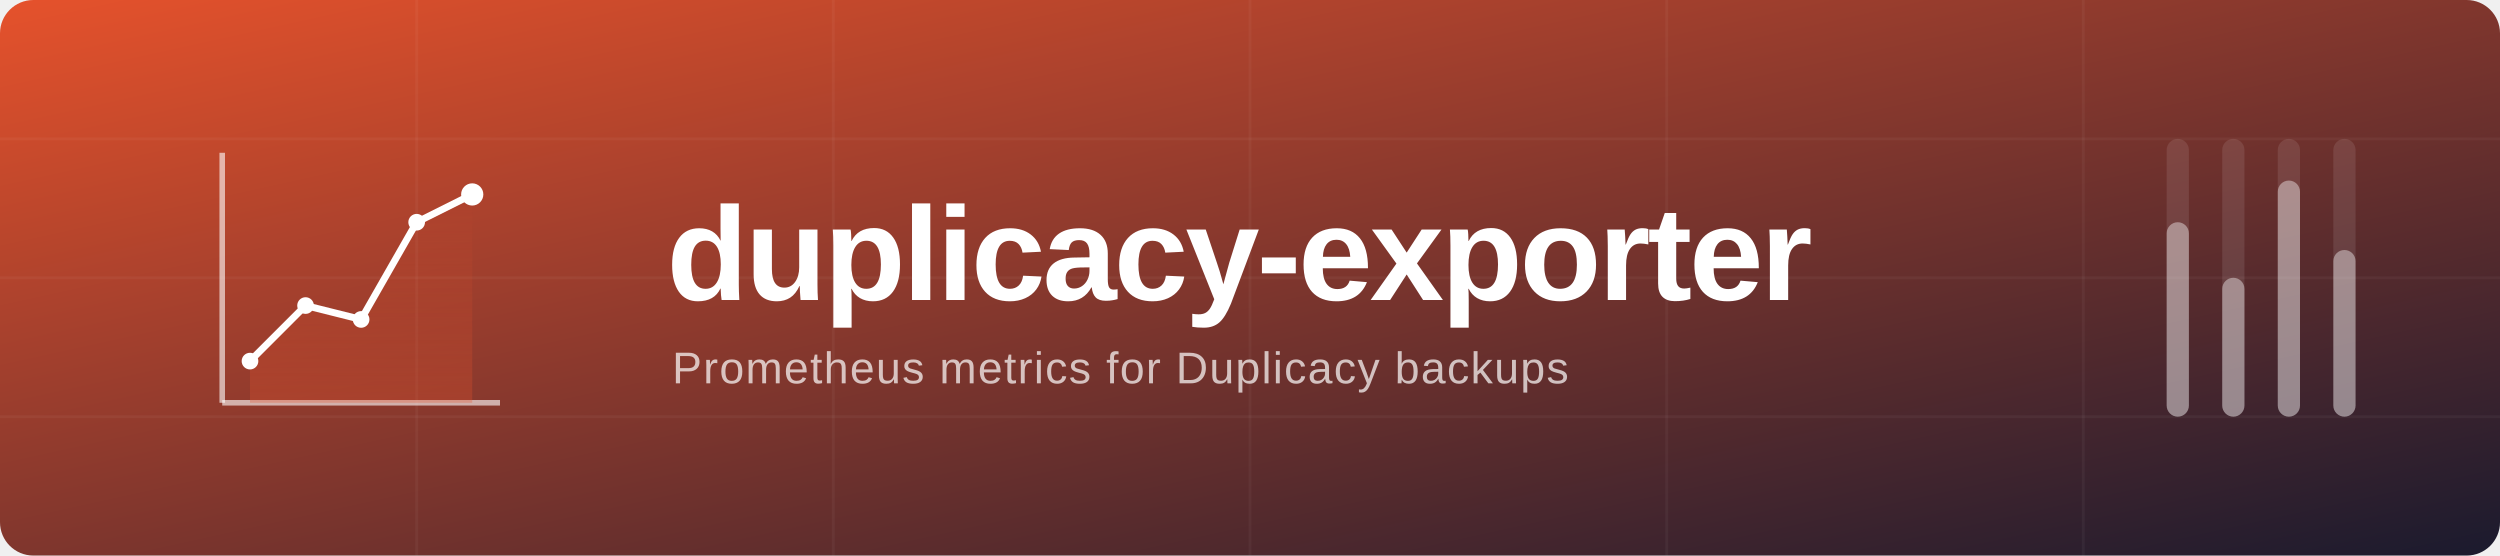
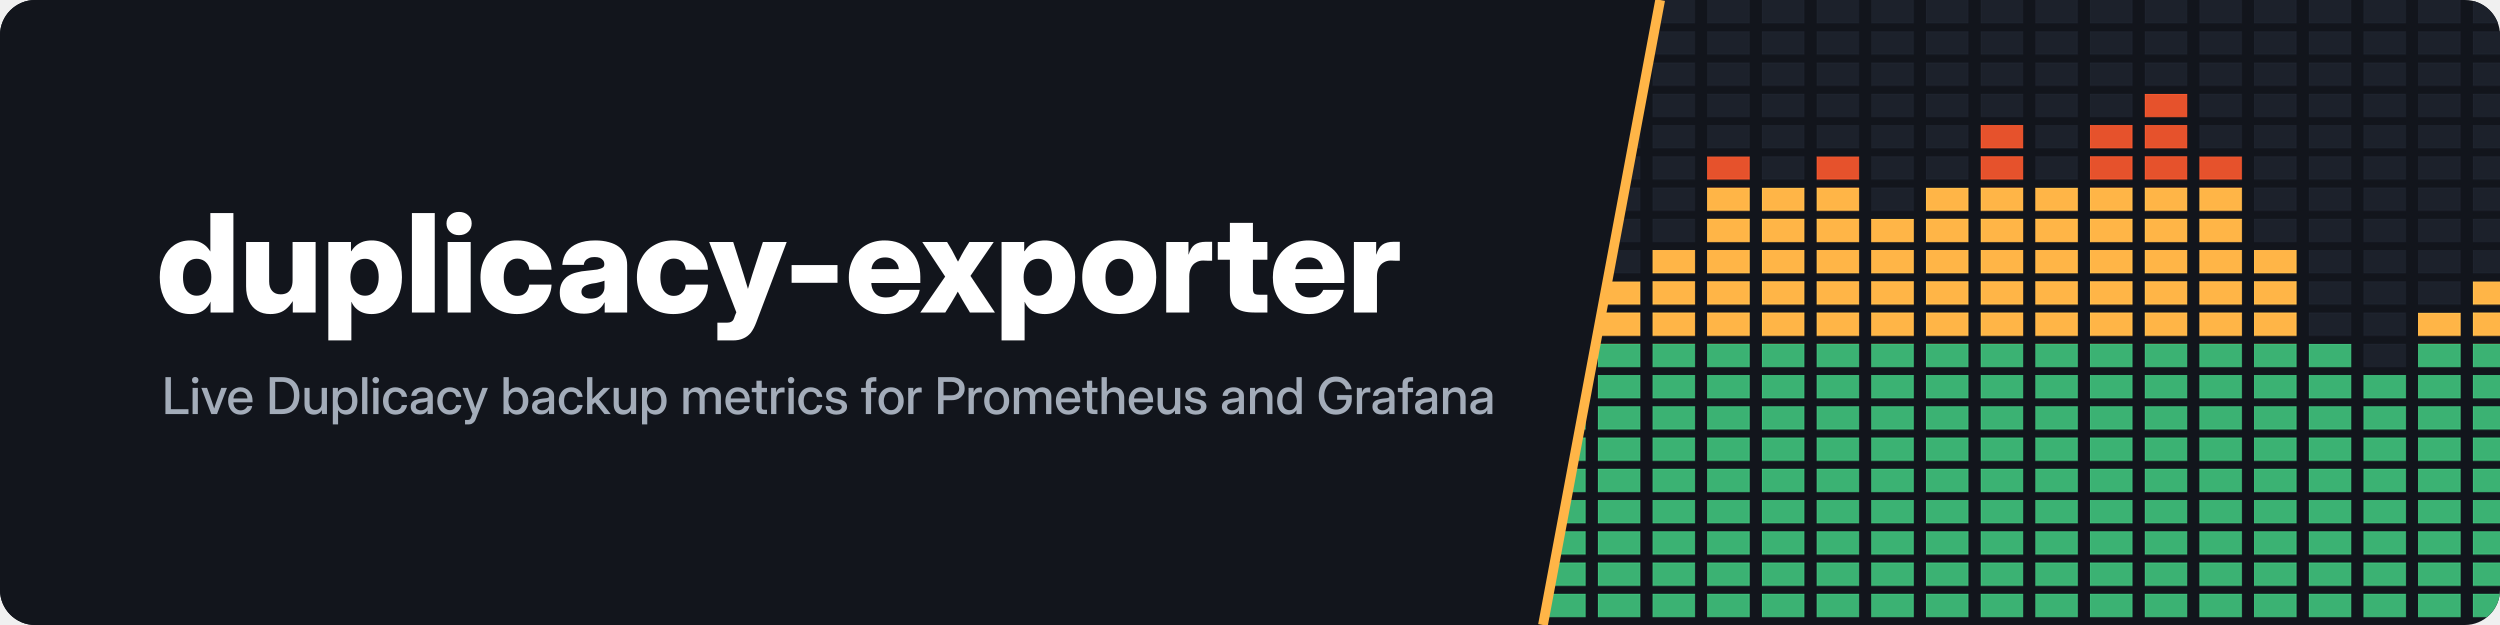
- <svg xmlns="http://www.w3.org/2000/svg" viewBox="0 0 900 200" width="900" height="200">
+ <svg xmlns="http://www.w3.org/2000/svg" viewBox="0 0 1280 320" width="1280" height="320" role="img" aria-label="duplicacy-exporter: a wall of live level meters">
  <defs>
-     <linearGradient id="bg" x1="0%" y1="0%" x2="100%" y2="100%">
-       <stop offset="0%" stop-color="#E6522C" />
-       <stop offset="100%" stop-color="#1A1A2E" />
-     </linearGradient>
-     <linearGradient id="chartGlow" x1="0%" y1="100%" x2="0%" y2="0%">
-       <stop offset="0%" stop-color="#E6522C" stop-opacity="0.3" />
-       <stop offset="100%" stop-color="#E6522C" stop-opacity="0" />
-     </linearGradient>
+     <clipPath id="k">
+       <rect width="1280" height="320" rx="18" />
+     </clipPath>
+     <pattern id="g" width="28" height="16" x="6" patternUnits="userSpaceOnUse">
+       <rect width="22" height="12" fill="#3BB273" />
+     </pattern>
+     <pattern id="a" width="28" height="16" x="6" patternUnits="userSpaceOnUse">
+       <rect width="22" height="12" fill="#FFB547" />
+     </pattern>
+     <pattern id="r" width="28" height="16" x="6" patternUnits="userSpaceOnUse">
+       <rect width="22" height="12" fill="#E6522C" />
+     </pattern>
+     <pattern id="u" width="28" height="16" x="6" patternUnits="userSpaceOnUse">
+       <rect width="22" height="12" fill="#1C212B" />
+     </pattern>
  </defs>
-   <rect width="900" height="200" rx="12" fill="url(#bg)" />
-   <g stroke="#ffffff" stroke-opacity="0.04" stroke-width="1">
-     <line x1="0" y1="50" x2="900" y2="50" />
-     <line x1="0" y1="100" x2="900" y2="100" />
-     <line x1="0" y1="150" x2="900" y2="150" />
-     <line x1="150" y1="0" x2="150" y2="200" />
-     <line x1="300" y1="0" x2="300" y2="200" />
-     <line x1="450" y1="0" x2="450" y2="200" />
-     <line x1="600" y1="0" x2="600" y2="200" />
-     <line x1="750" y1="0" x2="750" y2="200" />
-   </g>
-   <g transform="translate(80, 55)">
-     <line x1="0" y1="90" x2="100" y2="90" stroke="#ffffff" stroke-width="2" stroke-opacity="0.6" />
-     <line x1="0" y1="0" x2="0" y2="90" stroke="#ffffff" stroke-width="2" stroke-opacity="0.6" />
-     <path d="M 10,75 L 30,55 L 50,60 L 70,25 L 90,15 L 90,90 L 10,90 Z" fill="url(#chartGlow)" />
-     <polyline points="10,75 30,55 50,60 70,25 90,15" fill="none" stroke="#ffffff" stroke-width="2.5" stroke-linecap="round" stroke-linejoin="round" />
-     <circle cx="10" cy="75" r="3" fill="#ffffff" />
-     <circle cx="30" cy="55" r="3" fill="#ffffff" />
-     <circle cx="50" cy="60" r="3" fill="#ffffff" />
-     <circle cx="70" cy="25" r="3" fill="#ffffff" />
-     <circle cx="90" cy="15" r="4" fill="#ffffff" />
-   </g>
-   <text x="240" y="108" font-family="'Segoe UI', 'Helvetica Neue', Arial, sans-serif" font-size="48" font-weight="700" fill="#ffffff" letter-spacing="-1">
-     duplicacy-exporter
-   </text>
-   <text x="242" y="138" font-family="'Segoe UI', 'Helvetica Neue', Arial, sans-serif" font-size="16" fill="#ffffff" fill-opacity="0.7" letter-spacing="0.5">
-     Prometheus metrics for Duplicacy backups
-   </text>
-   <g transform="translate(780, 50)">
-     <rect x="0" y="0" width="8" height="100" rx="4" fill="#ffffff" fill-opacity="0.1" />
-     <rect x="0" y="30" width="8" height="70" rx="4" fill="#ffffff" fill-opacity="0.4" />
-     <rect x="20" y="0" width="8" height="100" rx="4" fill="#ffffff" fill-opacity="0.1" />
-     <rect x="20" y="50" width="8" height="50" rx="4" fill="#ffffff" fill-opacity="0.4" />
-     <rect x="40" y="0" width="8" height="100" rx="4" fill="#ffffff" fill-opacity="0.1" />
-     <rect x="40" y="15" width="8" height="85" rx="4" fill="#ffffff" fill-opacity="0.4" />
-     <rect x="60" y="0" width="8" height="100" rx="4" fill="#ffffff" fill-opacity="0.1" />
-     <rect x="60" y="40" width="8" height="60" rx="4" fill="#ffffff" fill-opacity="0.4" />
+   <g clip-path="url(#k)">
+     <rect width="1280" height="320" fill="#12151C" />
+     <rect x="762" y="208" width="22" height="112" fill="url(#g)" />
+     <rect x="762" y="0" width="22" height="208" fill="url(#u)" />
+     <rect x="790" y="192" width="22" height="128" fill="url(#g)" />
+     <rect x="790" y="0" width="22" height="192" fill="url(#u)" />
+     <rect x="818" y="176" width="22" height="144" fill="url(#g)" />
+     <rect x="818" y="144" width="22" height="32" fill="url(#a)" />
+     <rect x="818" y="0" width="22" height="144" fill="url(#u)" />
+     <rect x="846" y="176" width="22" height="144" fill="url(#g)" />
+     <rect x="846" y="128" width="22" height="48" fill="url(#a)" />
+     <rect x="846" y="0" width="22" height="128" fill="url(#u)" />
+     <rect x="874" y="176" width="22" height="144" fill="url(#g)" />
+     <rect x="874" y="96" width="22" height="80" fill="url(#a)" />
+     <rect x="874" y="80" width="22" height="16" fill="url(#r)" />
+     <rect x="874" y="0" width="22" height="80" fill="url(#u)" />
+     <rect x="902" y="176" width="22" height="144" fill="url(#g)" />
+     <rect x="902" y="96" width="22" height="80" fill="url(#a)" />
+     <rect x="902" y="0" width="22" height="96" fill="url(#u)" />
+     <rect x="930" y="176" width="22" height="144" fill="url(#g)" />
+     <rect x="930" y="96" width="22" height="80" fill="url(#a)" />
+     <rect x="930" y="80" width="22" height="16" fill="url(#r)" />
+     <rect x="930" y="0" width="22" height="80" fill="url(#u)" />
+     <rect x="958" y="176" width="22" height="144" fill="url(#g)" />
+     <rect x="958" y="112" width="22" height="64" fill="url(#a)" />
+     <rect x="958" y="0" width="22" height="112" fill="url(#u)" />
+     <rect x="986" y="176" width="22" height="144" fill="url(#g)" />
+     <rect x="986" y="96" width="22" height="80" fill="url(#a)" />
+     <rect x="986" y="0" width="22" height="96" fill="url(#u)" />
+     <rect x="1014" y="176" width="22" height="144" fill="url(#g)" />
+     <rect x="1014" y="96" width="22" height="80" fill="url(#a)" />
+     <rect x="1014" y="64" width="22" height="32" fill="url(#r)" />
+     <rect x="1014" y="0" width="22" height="64" fill="url(#u)" />
+     <rect x="1042" y="176" width="22" height="144" fill="url(#g)" />
+     <rect x="1042" y="96" width="22" height="80" fill="url(#a)" />
+     <rect x="1042" y="0" width="22" height="96" fill="url(#u)" />
+     <rect x="1070" y="176" width="22" height="144" fill="url(#g)" />
+     <rect x="1070" y="96" width="22" height="80" fill="url(#a)" />
+     <rect x="1070" y="64" width="22" height="32" fill="url(#r)" />
+     <rect x="1070" y="0" width="22" height="64" fill="url(#u)" />
+     <rect x="1098" y="176" width="22" height="144" fill="url(#g)" />
+     <rect x="1098" y="96" width="22" height="80" fill="url(#a)" />
+     <rect x="1098" y="48" width="22" height="48" fill="url(#r)" />
+     <rect x="1098" y="0" width="22" height="48" fill="url(#u)" />
+     <rect x="1126" y="176" width="22" height="144" fill="url(#g)" />
+     <rect x="1126" y="96" width="22" height="80" fill="url(#a)" />
+     <rect x="1126" y="80" width="22" height="16" fill="url(#r)" />
+     <rect x="1126" y="0" width="22" height="80" fill="url(#u)" />
+     <rect x="1154" y="176" width="22" height="144" fill="url(#g)" />
+     <rect x="1154" y="128" width="22" height="48" fill="url(#a)" />
+     <rect x="1154" y="0" width="22" height="128" fill="url(#u)" />
+     <rect x="1182" y="176" width="22" height="144" fill="url(#g)" />
+     <rect x="1182" y="0" width="22" height="176" fill="url(#u)" />
+     <rect x="1210" y="192" width="22" height="128" fill="url(#g)" />
+     <rect x="1210" y="0" width="22" height="192" fill="url(#u)" />
+     <rect x="1238" y="176" width="22" height="144" fill="url(#g)" />
+     <rect x="1238" y="160" width="22" height="16" fill="url(#a)" />
+     <rect x="1238" y="0" width="22" height="160" fill="url(#u)" />
+     <rect x="1266" y="176" width="22" height="144" fill="url(#g)" />
+     <rect x="1266" y="144" width="22" height="32" fill="url(#a)" />
+     <rect x="1266" y="0" width="22" height="144" fill="url(#u)" />
+     <rect x="1294" y="192" width="22" height="128" fill="url(#g)" />
+     <rect x="1294" y="0" width="22" height="192" fill="url(#u)" />
+     <rect x="1322" y="224" width="22" height="96" fill="url(#g)" />
+     <rect x="1322" y="0" width="22" height="224" fill="url(#u)" />
+     <rect x="1350" y="256" width="22" height="64" fill="url(#g)" />
+     <rect x="1350" y="0" width="22" height="256" fill="url(#u)" />
+     <rect x="1378" y="272" width="22" height="48" fill="url(#g)" />
+     <rect x="1378" y="0" width="22" height="272" fill="url(#u)" />
+     <rect x="1406" y="224" width="22" height="96" fill="url(#g)" />
+     <rect x="1406" y="0" width="22" height="224" fill="url(#u)" />
+     <rect x="1434" y="272" width="22" height="48" fill="url(#g)" />
+     <rect x="1434" y="0" width="22" height="272" fill="url(#u)" />
+     <rect x="1462" y="256" width="22" height="64" fill="url(#g)" />
+     <rect x="1462" y="0" width="22" height="256" fill="url(#u)" />
+     <rect x="1490" y="208" width="22" height="112" fill="url(#g)" />
+     <rect x="1490" y="0" width="22" height="208" fill="url(#u)" />
+     <rect x="1518" y="192" width="22" height="128" fill="url(#g)" />
+     <rect x="1518" y="0" width="22" height="192" fill="url(#u)" />
+     <rect x="1546" y="176" width="22" height="144" fill="url(#g)" />
+     <rect x="1546" y="160" width="22" height="16" fill="url(#a)" />
+     <rect x="1546" y="0" width="22" height="160" fill="url(#u)" />
+     <rect x="1574" y="176" width="22" height="144" fill="url(#g)" />
+     <rect x="1574" y="144" width="22" height="32" fill="url(#a)" />
+     <rect x="1574" y="0" width="22" height="144" fill="url(#u)" />
+     <rect x="1602" y="192" width="22" height="128" fill="url(#g)" />
+     <rect x="1602" y="0" width="22" height="192" fill="url(#u)" />
+     <rect x="1630" y="208" width="22" height="112" fill="url(#g)" />
+     <rect x="1630" y="0" width="22" height="208" fill="url(#u)" />
+     <rect x="1658" y="176" width="22" height="144" fill="url(#g)" />
+     <rect x="1658" y="0" width="22" height="176" fill="url(#u)" />
+     <path d="M0 0H850L790 320H0z" fill="#12151C" />
+     <path d="M850 0L790 320" stroke="#FFB547" stroke-width="5" />
+     <path fill="#FFFFFF" d="m97.4 160.8q-4.7 0-8.2-2.4-3.6-2.3-5.5-6.6-1.9-4.2-1.9-9.9 0-5.6 2-9.8 1.9-4.2 5.4-6.6 3.5-2.4 8.1-2.4 2.4 0 4.3.6 1.9.7 3.4 1.9 1.5 1.2 2.7 3.2v-19.7h11.8v50.9h-11.7v-5.6q-.9 2.1-2.5 3.6-1.5 1.4-3.5 2.1-2 .7-4.4.7zm3.3-9.4q2.2 0 3.9-1.2 1.7-1.2 2.6-3.3 1-2.1 1-5 0-2.9-1-5-.9-2.1-2.6-3.3-1.7-1.1-3.9-1.1-2.1 0-3.7 1.1-1.6 1.1-2.5 3.2-.8 2.1-.8 5.1 0 3 .8 5.1.9 2.1 2.5 3.2 1.6 1.2 3.7 1.2zm37.7 9.4q-3.8 0-6.6-1.7-2.8-1.7-4.3-4.9-1.5-3.2-1.5-7.6v-22.7h11.8v20.2q0 3.2 1.6 4.9 1.5 1.7 4.3 1.7 1.8 0 3.2-.7 1.4-.8 2.1-2.4.8-1.6.8-4.1v-19.6h11.8v36.1h-11.7v-9.7h1.8q-1.7 4.8-4.9 7.6-3.1 2.9-8.4 2.9zm29.7 13.5v-50.4h11.6v4.7h.2q1.1-1.8 2.6-3 1.5-1.2 3.5-1.9 2-.6 4.3-.6 4.6 0 8.1 2.4 3.5 2.4 5.4 6.6 2 4.2 2 9.8 0 5.7-1.9 9.9-2 4.3-5.5 6.6-3.5 2.4-8.2 2.4-2.4 0-4.3-.7-2-.7-3.5-2.1-1.5-1.3-2.4-3.4h-.1v19.7zm18.8-22.9q2.2 0 3.7-1.2 1.6-1.1 2.4-3.2.9-2.1.9-5.1 0-3-.9-5.1-.8-2.1-2.4-3.2-1.5-1.1-3.7-1.1-2.2 0-3.9 1.1-1.7 1.2-2.6 3.3-1 2.1-1 5 0 2.9 1 5 .9 2.1 2.6 3.3 1.7 1.2 3.9 1.2zm35.7-42.3v50.9h-11.7v-50.9zm6.6 50.9v-36.1h11.8v36.1zm5.8-39.6q-2.8 0-4.6-1.7-1.8-1.7-1.8-4.3 0-2.6 1.8-4.2 1.8-1.7 4.6-1.7 2.9 0 4.7 1.7 1.8 1.6 1.8 4.2 0 2.6-1.8 4.3-1.8 1.7-4.7 1.7zm29.7 40.4q-5.6 0-9.8-2.4-4.2-2.3-6.5-6.6-2.4-4.2-2.4-9.8 0-5.7 2.4-9.9 2.3-4.3 6.5-6.6 4.2-2.4 9.8-2.4 3.7 0 6.9 1.1 3.2 1.1 5.5 3.1 2.3 2 3.7 4.7 1.4 2.8 1.6 6.1h-11.4q-.1-1.3-.6-2.3-.5-1.1-1.3-1.8-.8-.8-1.8-1.2-1.1-.4-2.4-.4-2.2 0-3.7 1.2-1.6 1.1-2.4 3.3-.9 2.1-.9 5.1 0 2.9.9 5 .8 2.2 2.4 3.3 1.5 1.2 3.7 1.2 1.3 0 2.4-.4 1-.4 1.8-1.2.8-.7 1.2-1.8.5-1.1.7-2.4h11.4q-.1 3.3-1.5 6.1-1.3 2.7-3.6 4.8-2.4 2-5.6 3.1-3.2 1.1-7 1.1zm34.3-.2q-3.7 0-6.5-1.2-2.7-1.1-4.3-3.5-1.6-2.4-1.6-6 0-3 1.1-5.1 1.1-2.1 3-3.4 1.9-1.3 4.5-1.9 2.5-.7 5.4-.9 3.2-.3 5.2-.6 1.9-.4 2.8-1 .8-.5.8-1.6v-.2q0-1.1-.6-1.9-.6-.8-1.7-1.3-1.2-.4-2.7-.4-1.7 0-2.8.5-1.2.5-1.9 1.4-.7.9-.8 2.1h-11q.3-3.9 2.3-6.7 2-2.8 5.7-4.3 3.7-1.5 8.9-1.5 3.9 0 7 .9 3 .8 5.1 2.4 2.1 1.6 3.1 4 1.1 2.3 1.1 5.3v24.3h-11.5v-5.1h-.2q-1 2-2.5 3.2-1.5 1.3-3.4 1.9-2 .6-4.5.6zm3.5-7.7q2 0 3.6-.7 1.6-.8 2.5-2.1.9-1.3.9-3.1v-3.3q-.5.2-1.1.4-.7.2-1.5.4-.8.2-1.7.4-1 .1-2.1.3-1.5.3-2.8.8-1.2.5-1.9 1.3-.7.9-.7 2.1 0 1.1.6 1.9.7.8 1.7 1.2 1.1.4 2.5.4zm42.3 7.9q-5.6 0-9.8-2.4-4.2-2.3-6.5-6.6-2.4-4.2-2.4-9.8 0-5.7 2.4-9.9 2.3-4.3 6.5-6.6 4.2-2.4 9.8-2.4 3.7 0 6.9 1.1 3.2 1.1 5.5 3.1 2.4 2 3.7 4.7 1.4 2.8 1.6 6.1h-11.4q-.1-1.3-.6-2.3-.4-1.1-1.2-1.8-.9-.8-1.9-1.2-1.1-.4-2.4-.4-2.2 0-3.7 1.2-1.6 1.1-2.4 3.3-.8 2.1-.8 5.1 0 2.9.8 5 .8 2.2 2.4 3.3 1.5 1.2 3.7 1.2 1.3 0 2.4-.4 1-.4 1.8-1.2.8-.7 1.3-1.8.4-1.1.6-2.4h11.4q-.1 3.3-1.4 6.1-1.4 2.7-3.7 4.8-2.4 2-5.6 3.1-3.2 1.1-7 1.1zm22.5 13.5v-9.1h5q1.3 0 2-.4.7-.3 1.2-1.1.4-.8.8-2.1l.7-1.7-13.9-36h12.3l5.3 16.6q1.1 3.4 2.1 6.9.9 3.4 1.8 6.9h-3.3q.9-3.5 1.8-6.9 1-3.5 2.1-6.9l5.4-16.6h12.2l-15.6 41.2q-1.2 3.2-2.8 5.3-1.7 2-3.9 2.9-2.2 1-5.3 1-1.9 0-3.9 0-2 0-4 0zm61.5-38.6v9.1h-23.5v-9.1zm24.4 25.1q-5.5 0-9.7-2.4-4.2-2.4-6.5-6.7-2.4-4.2-2.4-9.7 0-5.5 2.4-9.8 2.3-4.3 6.4-6.7 4.2-2.4 9.5-2.4 4.1 0 7.4 1.3 3.4 1.4 5.8 3.9 2.5 2.5 3.8 5.9 1.3 3.4 1.3 7.5v3.2h-32.8v-7.1h27.3l-5.4 1.5q0-2.4-.8-4-.9-1.7-2.5-2.6-1.6-.9-3.8-.9-2.2 0-3.8.9-1.6.9-2.5 2.6-.8 1.6-.8 4v5.1q0 2.4.9 4.2.9 1.8 2.6 2.8 1.7.9 4 .9 1.8 0 3.1-.4 1.4-.5 2.3-1.4.9-.9 1.4-2.1h10.5q-.6 3.7-3.1 6.5-2.5 2.7-6.3 4.3-3.7 1.6-8.3 1.6zm18-.8l14.4-20.8-.3 4.5-13.1-19.8h12.7l2.5 4.2q1.3 2.4 2.4 4.6 1.2 2.1 2.4 4.3h-3.4q1.2-2.2 2.4-4.3 1.1-2.2 2.5-4.6l2.6-4.2h12.5l-13.6 19.8.3-4.5 13.9 20.8h-12.8l-2.7-4.5q-1.4-2.3-2.5-4.4-1.2-2.1-2.4-4.2h2.8q-1.3 2.1-2.4 4.2-1.2 2.1-2.6 4.4l-2.8 4.5zm41.6 14.3v-50.4h11.6v4.7h.2q1.1-1.8 2.6-3 1.5-1.2 3.5-1.9 2-.6 4.3-.6 4.6 0 8.1 2.4 3.5 2.4 5.4 6.6 2 4.2 2 9.8 0 5.7-1.9 9.9-2 4.3-5.5 6.6-3.5 2.4-8.2 2.4-2.4 0-4.3-.7-2-.7-3.5-2.1-1.5-1.3-2.4-3.4h-.1v19.7zm18.8-22.9q2.2 0 3.7-1.2 1.6-1.1 2.5-3.2.8-2.1.8-5.1 0-3-.8-5.1-.9-2.1-2.5-3.2-1.5-1.1-3.7-1.1-2.2 0-3.9 1.1-1.7 1.2-2.6 3.3-1 2.1-1 5 0 2.9 1 5 .9 2.1 2.6 3.3 1.7 1.2 3.9 1.2zm41.5 9.4q-5.7 0-10-2.3-4.2-2.3-6.6-6.6-2.4-4.2-2.4-9.9 0-5.8 2.4-10 2.4-4.2 6.6-6.6 4.3-2.3 10-2.3 5.7 0 9.9 2.3 4.3 2.4 6.7 6.6 2.3 4.2 2.3 10 0 5.7-2.3 9.9-2.4 4.3-6.7 6.6-4.2 2.3-9.9 2.3zm0-9.3q2 0 3.6-1.2 1.6-1.1 2.5-3.2 1-2.1 1-5.1 0-3.1-1-5.2-.9-2.1-2.5-3.2-1.6-1.1-3.6-1.1-2.1 0-3.7 1.1-1.6 1.1-2.5 3.2-.9 2.1-.9 5.2 0 3 .9 5.1.9 2.1 2.5 3.2 1.6 1.2 3.7 1.2zm24 8.5v-36.1h11.4v6.4h.1q1-3.5 3.1-5 2.1-1.5 5.7-1.5 1 0 1.7 0 .8 0 1.5 0v9.7q-.6 0-2 0-1.3-.1-2.6-.1-2.1 0-3.7 1-1.6.9-2.5 2.7-.9 1.8-.9 4.4v18.5zm51.8-36.1v9.1h-25.4v-9.1zm-19.2-9.8h11.8v33.8q0 1.7.7 2.4.6.6 2.6.6.9 0 2.2 0 1.3 0 1.9 0v9.1q-.9 0-2.8 0-1.9 0-3.9 0-6.5 0-9.5-2.4-3-2.5-3-7.8zm40.6 46.7q-5.6 0-9.7-2.4-4.2-2.4-6.6-6.7-2.3-4.2-2.3-9.7 0-5.5 2.3-9.8 2.4-4.3 6.5-6.7 4.1-2.4 9.5-2.4 4 0 7.4 1.3 3.3 1.4 5.8 3.9 2.4 2.5 3.8 5.9 1.3 3.4 1.3 7.5v3.2h-32.8v-7.1h27.3l-5.4 1.5q0-2.4-.9-4-.8-1.7-2.4-2.6-1.6-.9-3.8-.9-2.2 0-3.8.9-1.6.9-2.5 2.6-.9 1.6-.9 4v5.1q0 2.4.9 4.2 1 1.8 2.6 2.8 1.7.9 4.1.9 1.7 0 3.1-.4 1.4-.5 2.3-1.4.9-.9 1.4-2.1h10.5q-.6 3.7-3.1 6.5-2.5 2.7-6.3 4.3-3.8 1.6-8.3 1.6zm22.9-.8v-36.1h11.4v6.4h.1q1-3.5 3.1-5 2.1-1.5 5.7-1.5 1 0 1.7 0 .8 0 1.5 0v9.7q-.6 0-2 0-1.3-.1-2.6-.1-2.1 0-3.7 1-1.6.9-2.5 2.7-.9 1.8-.9 4.4v18.5z" />
+     <path fill="#A3ACB9" d="m84.7 212v-18.9h2.8v16.4h9v2.5zm13.9 0v-13.4h2.7v13.4zm1.3-15.7q-.7 0-1.2-.5-.4-.5-.4-1.2 0-.7.4-1.1.5-.5 1.2-.5.8 0 1.3.5.4.4.4 1.1 0 .7-.4 1.2-.5.5-1.3.5zm8.3 15.7l-5.1-13.4h2.9l2.6 7.3q.4 1.1.7 2.1.4 1.1.7 2.1h-.6q.3-1 .6-2.1.4-1 .7-2.1l2.6-7.3h2.9l-5.1 13.4zm15 .3q-2 0-3.4-.9-1.4-.9-2.2-2.5-.8-1.6-.8-3.6 0-2 .8-3.6.8-1.6 2.2-2.5 1.5-.9 3.3-.9 1.4 0 2.5.5 1.2.5 2 1.4.8 1 1.3 2.3.4 1.2.4 2.8v.7h-11.3v-2h9.9l-1.2.6q0-1.2-.4-2.2-.4-.9-1.3-1.4-.8-.5-1.9-.5-1.1 0-1.9.5-.8.5-1.3 1.4-.4 1-.4 2.2v1.2q0 1.2.4 2.2.5 1 1.3 1.5.9.6 2.1.6.8 0 1.5-.3.7-.3 1.1-.8.5-.4.7-1.1h2.5q-.2 1.3-1 2.3-.9 1-2.1 1.5-1.3.6-2.8.6zm21-.3h-4.7v-2.5h4.5q2.2 0 3.6-.8 1.5-.8 2.2-2.4.7-1.6.7-3.8 0-2.2-.7-3.7-.7-1.6-2.1-2.4-1.4-.9-3.5-.9h-4.8v-2.4h5q2.7 0 4.8 1.1 2 1.2 3.1 3.3 1 2.1 1 5 0 2.9-1.1 5.1-1 2.1-3.1 3.3-2 1.1-4.9 1.1zm-3.3-18.9v18.9h-2.8v-18.9zm19.8 19.2q-1.4 0-2.5-.6-1.1-.6-1.7-1.8-.6-1.2-.6-3v-8.3h2.6v8q0 1.6.8 2.4.8.9 2.2.9.9 0 1.6-.4.8-.4 1.2-1.2.4-.8.4-2v-7.7h2.7v13.4h-2.6v-3.3h.6q-.7 1.8-1.8 2.7-1.2.9-2.9.9zm9.7 5v-18.7h2.6v1.9h.1q.4-.7 1-1.2.7-.5 1.5-.7.8-.3 1.6-.3 1.8 0 3.1.9 1.3.9 2 2.5.7 1.5.7 3.6 0 2.1-.7 3.6-.7 1.6-2 2.5-1.3.9-3.1.9-.8 0-1.6-.3-.8-.2-1.4-.7-.6-.6-1.1-1.3v7.3zm6.3-7.3q1.1 0 1.9-.6.8-.5 1.3-1.6.4-1 .4-2.5 0-1.5-.4-2.6-.5-1-1.3-1.5-.8-.6-1.9-.6-1.2 0-2 .6-.9.6-1.3 1.6-.5 1.1-.5 2.5 0 1.4.5 2.4.4 1.1 1.3 1.7.8.6 2 .6zm11.4-16.9v18.9h-2.7v-18.9zm3 18.9v-13.4h2.7v13.4zm1.3-15.7q-.7 0-1.2-.5-.5-.5-.5-1.2 0-.7.5-1.1.5-.5 1.2-.5.7 0 1.2.5.5.4.5 1.1 0 .7-.5 1.2-.5.5-1.2.5zm10.1 16q-1.9 0-3.3-.9-1.4-.9-2.3-2.5-.8-1.5-.8-3.6 0-2 .8-3.6.9-1.6 2.3-2.5 1.4-.9 3.3-.9 1.2 0 2.3.4 1 .3 1.8 1 .7.6 1.2 1.5.5.9.6 2h-2.7q-.1-.6-.3-1.1-.3-.4-.7-.8-.4-.3-.9-.5-.6-.2-1.2-.2-1.2 0-2 .6-.9.6-1.3 1.6-.4 1.1-.4 2.5 0 1.4.4 2.5.4 1 1.3 1.6.8.6 2 .6.6 0 1.2-.2.5-.2.9-.5.4-.4.6-.8.3-.5.4-1.1h2.7q-.1 1.1-.6 1.9-.5.9-1.2 1.6-.8.7-1.8 1-1.1.4-2.3.4zm12.4-.1q-1.3 0-2.4-.4-1-.5-1.6-1.4-.6-.9-.6-2.2 0-1.2.4-1.9.4-.7 1.2-1.2.7-.4 1.7-.6.9-.3 2-.4 1.2-.1 2-.2.7-.1 1-.3.3-.2.3-.7v-.1q0-.7-.3-1.2-.3-.5-.9-.8-.6-.3-1.5-.3-.8 0-1.5.3-.6.3-1 .8-.4.5-.5 1.1h-2.6q.1-1.3.8-2.3.7-1 1.9-1.5 1.3-.6 2.9-.6 1.3 0 2.3.3 1 .4 1.7 1 .6.5 1 1.4.4.8.4 1.8v9.2h-2.7v-1.9q-.3.5-.8 1-.5.5-1.2.8-.8.3-2 .3zm.6-2.1q1.1 0 1.9-.5.8-.4 1.2-1.1.3-.7.3-1.5v-1.6q-.1.1-.4.2-.3.1-.8.2-.4.1-.9.2-.6.1-1.1.1-.7.1-1.4.4-.6.2-1 .6-.4.4-.4 1.1 0 .6.3 1 .3.4.9.6.6.3 1.4.3zm14.8 2.2q-1.9 0-3.3-.9-1.5-.9-2.3-2.5-.8-1.5-.8-3.6 0-2 .8-3.6.8-1.6 2.3-2.5 1.4-.9 3.3-.9 1.2 0 2.2.4 1.1.3 1.8 1 .8.6 1.3 1.5.5.9.6 2h-2.7q-.1-.6-.3-1.1-.3-.4-.7-.8-.4-.3-.9-.5-.6-.2-1.3-.2-1.1 0-1.9.6-.9.6-1.3 1.6-.5 1.1-.5 2.5 0 1.4.5 2.5.4 1 1.3 1.6.8.6 1.9.6.7 0 1.3-.2.5-.2.9-.5.4-.4.6-.8.3-.5.4-1.1h2.7q-.1 1.1-.6 1.9-.5.9-1.3 1.6-.7.7-1.8 1-1 .4-2.2.4zm7.8 5v-2.3h1.5q.4 0 .7-.1.3-.2.6-.5.2-.4.4-.9l.6-1.6-5.1-13.3h2.8l2.7 7.3q.4 1.1.7 2.1.4 1.1.7 2.1h-.7q.3-1 .6-2.1.4-1 .8-2.1l2.6-7.3h2.8l-6.1 15.7q-.3 1-.9 1.7-.6.6-1.3 1-.7.3-1.6.3-.5 0-.9 0-.4 0-.9 0zm26.5-5q-.8 0-1.6-.3-.8-.2-1.4-.8-.7-.5-1.1-1.2v2h-2.7v-18.9h2.7v7.4q.5-.7 1.1-1.2.6-.5 1.4-.7.8-.3 1.7-.3 1.7 0 3 .9 1.3.9 2 2.5.8 1.5.8 3.6 0 2.1-.8 3.6-.7 1.6-2 2.5-1.3.9-3.1.9zm-.5-2.3q1.1 0 1.9-.6.8-.5 1.3-1.6.4-1 .4-2.5 0-1.5-.4-2.6-.5-1-1.3-1.5-.8-.6-1.9-.6-1.1 0-2 .6-.8.6-1.3 1.6-.5 1.1-.5 2.5 0 1.4.5 2.4.5 1.1 1.3 1.7.9.6 2 .6zm13 2.2q-1.4 0-2.4-.4-1.1-.5-1.7-1.4-.6-.9-.6-2.2 0-1.2.5-1.9.4-.7 1.1-1.2.8-.4 1.7-.6 1-.3 2-.4 1.3-.1 2-.2.7-.1 1-.3.4-.2.4-.7v-.1q0-.7-.4-1.2-.3-.5-.9-.8-.6-.3-1.4-.3-.9 0-1.5.3-.7.3-1.1.8-.4.5-.4 1.1h-2.7q.1-1.3.8-2.3.7-1 2-1.5 1.2-.6 2.9-.6 1.2 0 2.2.3 1 .4 1.7 1 .7.5 1.1 1.4.3.8.3 1.8v9.2h-2.6v-1.9h-.1q-.3.5-.7 1-.5.5-1.3.8-.8.3-1.9.3zm.5-2.1q1.2 0 2-.5.7-.4 1.1-1.1.4-.7.4-1.5v-1.6q-.2.1-.5.2-.3.1-.7.2-.5.1-1 .2-.5.1-1 .1-.8.1-1.4.4-.6.2-1 .6-.4.4-.4 1.1 0 .6.3 1 .3.4.9.6.5.3 1.3.3zm14.9 2.2q-1.9 0-3.4-.9-1.4-.9-2.2-2.5-.8-1.5-.8-3.6 0-2 .8-3.6.8-1.6 2.2-2.5 1.5-.9 3.4-.9 1.2 0 2.2.4 1 .3 1.8 1 .8.6 1.2 1.5.5.9.6 2h-2.6q-.1-.6-.4-1.1-.2-.4-.6-.8-.5-.3-1-.5-.5-.2-1.2-.2-1.2 0-2 .6-.8.6-1.3 1.6-.4 1.1-.4 2.5 0 1.4.4 2.5.5 1 1.3 1.6.8.6 2 .6.7 0 1.2-.2.5-.2.9-.5.4-.4.7-.8.2-.5.3-1.1h2.7q-.1 1.1-.6 1.9-.4.9-1.2 1.6-.8.7-1.8 1-1 .4-2.2.4zm10.6-4.8v-3.2h.2l5.7-5.7h3.4l-6.4 6.5h-.4zm-2.5 4.5v-18.9h2.7v18.9zm8.9 0l-5.1-6.3 1.8-1.9 6.5 8.2zm9.5.3q-1.4 0-2.5-.6-1.1-.6-1.7-1.8-.6-1.2-.6-3v-8.3h2.6v8q0 1.6.8 2.4.8.9 2.2.9.9 0 1.6-.4.8-.4 1.2-1.2.4-.8.4-2v-7.7h2.7v13.4h-2.6v-3.3h.6q-.7 1.8-1.8 2.7-1.2.9-2.9.9zm9.7 5v-18.7h2.6v1.9h.1q.4-.7 1-1.2.7-.5 1.5-.7.8-.3 1.6-.3 1.8 0 3.1.9 1.3.9 2 2.5.7 1.5.7 3.6 0 2.1-.7 3.6-.7 1.6-2 2.5-1.3.9-3.1.9-.8 0-1.6-.3-.8-.2-1.4-.7-.6-.6-1.1-1.3v7.3zm6.3-7.3q1.1 0 1.9-.6.8-.5 1.3-1.6.4-1 .4-2.5 0-1.5-.4-2.6-.5-1-1.3-1.5-.8-.6-1.9-.6-1.2 0-2 .6-.9.6-1.3 1.6-.5 1.1-.5 2.5 0 1.4.5 2.4.4 1.1 1.3 1.7.8.6 2 .6zm14.9 2v-13.4h2.6v2.8h-.3q.4-1 1.1-1.7.6-.7 1.4-1 .9-.4 1.8-.4 1.6 0 2.7.9 1.1.9 1.3 2.2h-.4q.3-.9.9-1.6.6-.7 1.6-1.1.9-.4 2-.4 1.3 0 2.3.6 1 .5 1.6 1.6.6 1.1.6 2.7v8.8h-2.7v-8.6q0-1.4-.8-2.1-.8-.6-1.9-.6-.9 0-1.5.4-.7.3-1 1-.4.7-.4 1.5v8.4h-2.6v-8.8q0-1.1-.8-1.8-.7-.7-1.9-.7-.7 0-1.4.3-.7.4-1.1 1.1-.4.7-.4 1.8v8.1zm27.9.3q-2 0-3.4-.9-1.4-.9-2.2-2.5-.8-1.6-.8-3.6 0-2 .8-3.6.8-1.6 2.2-2.5 1.5-.9 3.3-.9 1.4 0 2.6.5 1.1.5 1.9 1.4.9 1 1.3 2.3.4 1.2.4 2.8v.7h-11.3v-2h9.9l-1.1.6q0-1.2-.5-2.2-.4-.9-1.3-1.4-.8-.5-1.9-.5-1.1 0-1.9.5-.8.5-1.3 1.4-.4 1-.4 2.2v1.2q0 1.2.4 2.2.5 1 1.3 1.5.9.6 2.1.6.8 0 1.5-.3.7-.3 1.1-.8.5-.4.7-1.1h2.5q-.2 1.3-1 2.3-.9 1-2.1 1.5-1.3.6-2.8.6zm14.9-13.7v2.2h-7.8v-2.2zm-5.4-3.7h2.7v13.6q0 .7.3 1 .3.3 1.1.3.3 0 .7 0 .3 0 .6 0v2.2q-.3 0-.8 0-.4 0-.9 0-1.9 0-2.8-.8-.9-.8-.9-2.4zm7.5 17.1v-13.4h2.6v2.2h.1q.3-1.1 1.1-1.8.8-.6 2.1-.6.3 0 .6 0 .2.1.4.1v2.5q-.2 0-.6-.1-.4 0-.8 0-.8 0-1.4.3-.7.4-1 1.1-.4.7-.4 1.8v7.9zm8.9 0v-13.4h2.7v13.4zm1.3-15.7q-.7 0-1.2-.5-.4-.5-.4-1.2 0-.7.4-1.1.5-.5 1.2-.5.8 0 1.2.5.5.4.5 1.1 0 .7-.5 1.2-.4.5-1.2.5zm10.1 16q-1.9 0-3.3-.9-1.4-.9-2.2-2.5-.9-1.5-.9-3.6 0-2 .9-3.6.8-1.6 2.2-2.5 1.4-.9 3.3-.9 1.2 0 2.3.4 1 .3 1.8 1 .7.6 1.2 1.5.5.9.6 2h-2.7q-.1-.6-.3-1.1-.3-.4-.7-.8-.4-.3-.9-.5-.6-.2-1.2-.2-1.2 0-2 .6-.8.6-1.3 1.6-.4 1.1-.4 2.5 0 1.4.4 2.5.5 1 1.3 1.6.8.6 2 .6.6 0 1.2-.2.5-.2.9-.5.4-.4.6-.8.3-.5.4-1.1h2.7q-.1 1.1-.6 1.9-.5.9-1.2 1.6-.8.7-1.8 1-1.1.4-2.3.4zm13.1 0q-1.5 0-2.7-.5-1.3-.5-2-1.5-.7-.9-.8-2.4h2.6q.1 1.1.8 1.7.8.6 2.1.6 1.3 0 2-.5.8-.6.8-1.4 0-.6-.6-1.1-.5-.4-1.4-.6l-2.2-.5q-1.9-.4-2.9-1.3-.9-1-.9-2.5 0-1.2.6-2.1.6-.9 1.8-1.4 1.1-.5 2.7-.5 1.5 0 2.7.5 1.1.6 1.8 1.5.7 1 .7 2.4h-2.5q0-1-.8-1.6-.7-.7-1.9-.7-1.1 0-1.8.6-.7.5-.7 1.3 0 .6.5 1.1.6.4 1.5.6l2.2.5q2 .4 2.9 1.3 1 .9 1 2.4 0 1.3-.7 2.2-.8.9-2 1.4-1.2.5-2.8.5zm20.5-13.7v2.2h-7.8v-2.2zm-5.4 13.4v-15.6q0-1 .5-1.8.4-.7 1.3-1.1.8-.4 2-.4.5 0 1 0 .5 0 .6 0v2.2q-.1 0-.5 0-.4 0-.7 0-.8 0-1.2.4-.3.3-.3 1.2v15.1zm12.9.3q-1.9 0-3.3-.9-1.5-.9-2.3-2.4-.8-1.6-.8-3.7 0-2.1.8-3.6.8-1.6 2.3-2.5 1.4-.9 3.3-.9 2 0 3.4.9 1.4.9 2.2 2.5.9 1.5.9 3.6 0 2.1-.9 3.7-.8 1.5-2.2 2.4-1.4.9-3.4.9zm0-2.3q1.2 0 2-.6.8-.6 1.3-1.6.4-1.1.4-2.5 0-1.4-.4-2.5-.5-1-1.3-1.6-.8-.6-2-.6-1.1 0-1.9.6-.9.6-1.3 1.6-.5 1.1-.5 2.5 0 1.4.5 2.5.4 1 1.3 1.6.8.6 1.9.6zm8.8 2v-13.4h2.6v2.2q.4-1.1 1.2-1.8.8-.6 2.1-.6.3 0 .5 0 .3.1.5.1v2.5q-.2 0-.6-.1-.4 0-.9 0-.7 0-1.3.3-.7.4-1 1.1-.4.7-.4 1.8v7.9zm15.3 0v-18.9h7q2 0 3.5.7 1.4.7 2.3 2 .8 1.4.8 3.2 0 1.8-.9 3.1-.8 1.3-2.3 2.1-1.5.7-3.5.7h-5.5v-2.5h5.4q1.3 0 2.1-.4.9-.4 1.4-1.2.5-.8.5-1.8 0-1.1-.5-1.9-.5-.7-1.4-1.1-.8-.5-2.1-.5h-4v16.5zm15.6 0v-13.4h2.6v2.2q.4-1.1 1.2-1.8.8-.6 2.1-.6.3 0 .5 0 .3.1.4.1v2.5q-.1 0-.5-.1-.4 0-.9 0-.7 0-1.3.3-.7.4-1 1.1-.4.7-.4 1.8v7.9zm14.4.3q-1.9 0-3.4-.9-1.4-.9-2.2-2.4-.8-1.6-.8-3.7 0-2.1.8-3.6.8-1.6 2.2-2.5 1.5-.9 3.4-.9 1.9 0 3.4.9 1.4.9 2.2 2.5.8 1.5.8 3.6 0 2.1-.8 3.7-.8 1.5-2.2 2.4-1.5.9-3.4.9zm0-2.3q1.1 0 2-.6.8-.6 1.3-1.6.4-1.1.4-2.5 0-1.4-.4-2.5-.5-1-1.3-1.6-.9-.6-2-.6-1.1 0-2 .6-.8.6-1.3 1.6-.4 1.1-.4 2.5 0 1.4.4 2.5.5 1 1.3 1.6.8.6 2 .6zm8.8 2v-13.4h2.6v2.8h-.3q.4-1 1.1-1.7.6-.7 1.4-1 .9-.4 1.8-.4 1.5 0 2.7.9 1.1.9 1.3 2.2h-.4q.3-.9.9-1.6.6-.7 1.6-1.1.9-.4 2-.4 1.2 0 2.3.6 1 .5 1.6 1.6.6 1.1.6 2.7v8.8h-2.7v-8.6q0-1.4-.8-2.1-.8-.6-1.9-.6-.9 0-1.6.4-.6.3-1 1-.3.7-.3 1.5v8.4h-2.7v-8.8q0-1.1-.7-1.8-.7-.7-1.9-.7-.8 0-1.4.3-.7.4-1.1 1.1-.4.7-.4 1.8v8.1zm27.9.3q-2 0-3.4-.9-1.4-.9-2.2-2.5-.8-1.6-.8-3.6 0-2 .8-3.6.8-1.6 2.2-2.5 1.4-.9 3.3-.9 1.4 0 2.5.5 1.2.5 2 1.4.8 1 1.3 2.3.4 1.2.4 2.8v.7h-11.3v-2h9.9l-1.2.6q0-1.2-.4-2.2-.4-.9-1.3-1.4-.8-.5-1.9-.5-1.1 0-1.9.5-.8.5-1.3 1.4-.4 1-.4 2.2v1.2q0 1.2.4 2.2.5 1 1.3 1.5.8.6 2.1.6.8 0 1.5-.3.7-.3 1.1-.8.5-.4.7-1.1h2.5q-.2 1.3-1 2.3-.9 1-2.1 1.5-1.3.6-2.8.6zm14.9-13.7v2.2h-7.8v-2.2zm-5.4-3.7h2.7v13.6q0 .7.3 1 .3.3 1.1.3.3 0 .7 0 .3 0 .6 0v2.2q-.3 0-.8 0-.5 0-.9 0-1.9 0-2.8-.8-.9-.8-.9-2.4zm10.2 9.4v7.7h-2.7v-18.9h2.7v8.8h-.7q.7-1.8 1.9-2.7 1.1-.9 2.8-.9 1.4 0 2.5.6 1.1.6 1.7 1.8.7 1.2.7 2.9v8.4h-2.7v-8q0-1.6-.8-2.5-.8-.8-2.2-.8-.9 0-1.6.4-.7.4-1.2 1.1-.4.8-.4 2.1zm17.6 8q-2 0-3.4-.9-1.4-.9-2.2-2.5-.8-1.6-.8-3.6 0-2 .8-3.6.8-1.6 2.2-2.5 1.4-.9 3.3-.9 1.4 0 2.5.5 1.2.5 2 1.4.8 1 1.3 2.3.4 1.2.4 2.8v.7h-11.3v-2h9.9l-1.2.6q0-1.2-.4-2.2-.5-.9-1.3-1.4-.8-.5-1.9-.5-1.1 0-1.9.5-.8.5-1.3 1.4-.4 1-.4 2.2v1.2q0 1.2.4 2.2.4 1 1.3 1.5.8.6 2 .6.9 0 1.6-.3.7-.3 1.1-.8.4-.4.6-1.1h2.6q-.2 1.3-1.1 2.3-.8 1-2 1.5-1.3.6-2.8.6zm13.3 0q-1.4 0-2.5-.6-1.1-.6-1.7-1.8-.7-1.2-.7-3v-8.3h2.7v8q0 1.6.8 2.4.8.9 2.2.9.9 0 1.6-.4.7-.4 1.1-1.2.5-.8.5-2v-7.7h2.7v13.4h-2.7v-3.3h.7q-.7 1.8-1.9 2.7-1.1.9-2.8.9zm14.6 0q-1.5 0-2.7-.5-1.3-.5-2-1.5-.8-.9-.9-2.4h2.7q.1 1.1.8 1.7.8.6 2.1.6 1.3 0 2-.5.7-.6.7-1.4 0-.6-.5-1.1-.5-.4-1.4-.6l-2.2-.5q-1.9-.4-2.9-1.3-1-1-1-2.5 0-1.2.7-2.1.6-.9 1.8-1.4 1.1-.5 2.7-.5 1.5 0 2.7.5 1.1.6 1.8 1.5.7 1 .7 2.4h-2.5q0-1-.8-1.6-.7-.7-1.9-.7-1.1 0-1.8.6-.7.5-.7 1.3 0 .6.5 1.1.6.4 1.5.6l2.2.5q2 .4 2.9 1.3 1 .9 1 2.4 0 1.3-.8 2.2-.7.9-1.9 1.4-1.2.5-2.8.5zm18.1-.1q-1.3 0-2.4-.4-1-.5-1.6-1.4-.7-.9-.7-2.2 0-1.2.5-1.9.4-.7 1.2-1.2.7-.4 1.7-.6.9-.3 1.9-.4 1.3-.1 2-.2.8-.1 1.1-.3.3-.2.3-.7v-.1q0-.7-.3-1.2-.3-.5-1-.8-.6-.3-1.4-.3-.9 0-1.5.3-.7.3-1.1.8-.3.5-.4 1.1h-2.6q0-1.3.8-2.3.7-1 1.9-1.5 1.3-.6 2.9-.6 1.3 0 2.2.3 1 .4 1.7 1 .7.5 1.1 1.4.3.8.3 1.8v9.2h-2.6v-1.9q-.3.5-.8 1-.5.5-1.3.8-.7.3-1.9.3zm.5-2.1q1.2 0 2-.5.8-.4 1.1-1.1.4-.7.4-1.5v-1.6q-.1.1-.4.2-.4.1-.8.2-.4.1-1 .2-.5.1-1 .1-.7.1-1.4.4-.6.2-1 .6-.4.4-.4 1.1 0 .6.3 1 .3.4.9.6.6.3 1.3.3zm11.8-5.8v7.7h-2.6v-13.4h2.6v3.3h-.6q.6-1.8 1.8-2.7 1.2-.9 2.8-.9 1.4 0 2.5.6 1.1.6 1.8 1.8.6 1.2.6 2.9v8.4h-2.7v-8q0-1.6-.8-2.5-.7-.8-2.1-.8-.9 0-1.7.4-.7.4-1.1 1.1-.5.8-.5 2.1zm17.1 8q-1.8 0-3.1-.9-1.3-.9-2-2.5-.7-1.5-.7-3.6 0-2.1.7-3.6.7-1.6 2-2.5 1.3-.9 3.1-.9.8 0 1.6.3.8.2 1.4.7.6.5 1.1 1.2v-7.4h2.7v18.9h-2.7v-2q-.4.7-1.1 1.2-.6.6-1.4.8-.8.3-1.6.3zm.5-2.3q1.2 0 2-.6.8-.6 1.3-1.7.5-1 .5-2.4 0-1.4-.5-2.5-.5-1-1.3-1.6-.8-.6-2-.6-1.1 0-1.9.6-.8.5-1.3 1.5-.4 1.1-.4 2.6 0 1.5.4 2.5.5 1.1 1.3 1.6.8.6 1.9.6zm23.8 2.3q-2.6 0-4.6-1.2-1.9-1.3-3.1-3.5-1.1-2.2-1.1-5 0-3 1.1-5.2 1.2-2.2 3.2-3.4 1.9-1.2 4.5-1.2 1.5 0 2.9.4 1.3.5 2.4 1.4 1 .9 1.7 2 .8 1.2 1 2.7h-2.9q-.2-.9-.6-1.6-.5-.7-1.2-1.3-.6-.5-1.5-.8-.8-.2-1.8-.2-1.8 0-3.1.9-1.4.9-2.1 2.5-.8 1.6-.8 3.8 0 2.1.8 3.7.7 1.6 2.1 2.5 1.3.9 3.1.9 1.5 0 2.7-.6 1.2-.7 1.9-1.8.7-1.1.7-2.7l.8.1h-5.5v-2.4h7.5v2.2q0 2.3-1.1 4-1 1.8-2.9 2.8-1.8 1-4.1 1zm10.7-.3v-13.4h2.6v2.2h.1q.3-1.1 1.1-1.8.8-.6 2.1-.6.3 0 .6 0 .2.1.4.1v2.5q-.2 0-.6-.1-.4 0-.8 0-.8 0-1.4.3-.6.4-1 1.1-.4.7-.4 1.8v7.9zm12.6.2q-1.3 0-2.4-.4-1-.5-1.6-1.4-.6-.9-.6-2.2 0-1.2.4-1.9.4-.7 1.2-1.2.7-.4 1.7-.6.9-.3 2-.4 1.2-.1 2-.2.7-.1 1-.3.3-.2.3-.7v-.1q0-.7-.3-1.2-.3-.5-.9-.8-.6-.3-1.5-.3-.8 0-1.5.3-.6.3-1 .8-.4.5-.5 1.1h-2.6q.1-1.3.8-2.3.7-1 1.9-1.5 1.3-.6 3-.6 1.2 0 2.2.3 1 .4 1.7 1 .6.5 1 1.4.4.8.4 1.8v9.2h-2.7v-1.9q-.3.5-.8 1-.5.5-1.2.8-.8.3-2 .3zm.6-2.1q1.1 0 1.9-.5.8-.4 1.2-1.1.3-.7.3-1.5v-1.6q-.1.1-.4.2-.3.1-.8.2-.4.1-.9.2-.6.1-1.1.1-.7.1-1.4.4-.6.2-1 .6-.4.4-.4 1.1 0 .6.3 1 .3.4.9.6.6.3 1.4.3zm15.6-11.5v2.2h-7.8v-2.2zm-5.4 13.4v-15.6q0-1 .4-1.8.5-.7 1.3-1.1.9-.4 2.1-.4.5 0 1 0 .4 0 .6 0v2.2q-.1 0-.5 0-.4 0-.7 0-.8 0-1.2.4-.3.3-.3 1.2v15.1zm11.1.2q-1.4 0-2.4-.4-1.1-.5-1.7-1.4-.6-.9-.6-2.2 0-1.2.4-1.9.5-.7 1.2-1.2.8-.4 1.7-.6 1-.3 2-.4 1.3-.1 2-.2.7-.1 1-.3.4-.2.4-.7v-.1q0-.7-.4-1.2-.3-.5-.9-.8-.6-.3-1.5-.3-.8 0-1.5.3-.6.3-1 .8-.4.5-.4 1.1h-2.7q.1-1.3.8-2.3.7-1 2-1.5 1.2-.6 2.9-.6 1.2 0 2.2.3 1 .4 1.7 1 .7.5 1 1.4.4.8.4 1.8v9.2h-2.6v-1.9h-.1q-.3.5-.7 1-.5.5-1.3.8-.8.3-1.9.3zm.5-2.1q1.2 0 1.9-.5.8-.4 1.2-1.1.4-.7.4-1.5v-1.6q-.2.1-.5.2-.3.1-.7.2-.5.1-1 .2-.5.1-1 .1-.8.1-1.4.4-.7.2-1 .6-.4.4-.4 1.1 0 .6.3 1 .3.4.9.6.5.3 1.3.3zm11.8-5.8v7.7h-2.7v-13.4h2.7v3.3h-.7q.7-1.8 1.9-2.7 1.1-.9 2.8-.9 1.4 0 2.5.6 1.1.6 1.7 1.8.7 1.2.7 2.9v8.4h-2.7v-8q0-1.6-.8-2.5-.8-.8-2.2-.8-.9 0-1.6.4-.7.4-1.2 1.1-.4.8-.4 2.1zm16 7.9q-1.4 0-2.4-.4-1.1-.5-1.7-1.4-.6-.9-.6-2.2 0-1.2.5-1.9.4-.7 1.1-1.2.8-.4 1.7-.6 1-.3 2-.4 1.3-.1 2-.2.7-.1 1.1-.3.3-.2.3-.7v-.1q0-.7-.4-1.2-.3-.5-.9-.8-.6-.3-1.4-.3-.9 0-1.5.3-.7.3-1.1.8-.4.5-.4 1.1h-2.7q.1-1.3.8-2.3.7-1 2-1.5 1.2-.6 2.9-.6 1.2 0 2.2.3 1 .4 1.7 1 .7.5 1.1 1.4.3.8.3 1.8v9.2h-2.6v-1.9h-.1q-.3.5-.7 1-.5.5-1.3.8-.8.3-1.9.3zm.5-2.1q1.2 0 2-.5.7-.4 1.1-1.1.4-.7.4-1.5v-1.6q-.2.1-.5.2-.3.1-.7.2-.5.1-1 .2-.5.1-1 .1-.8.1-1.4.4-.6.2-1 .6-.4.4-.4 1.1 0 .6.3 1 .3.4.9.6.5.3 1.3.3z" />
  </g>
</svg>
